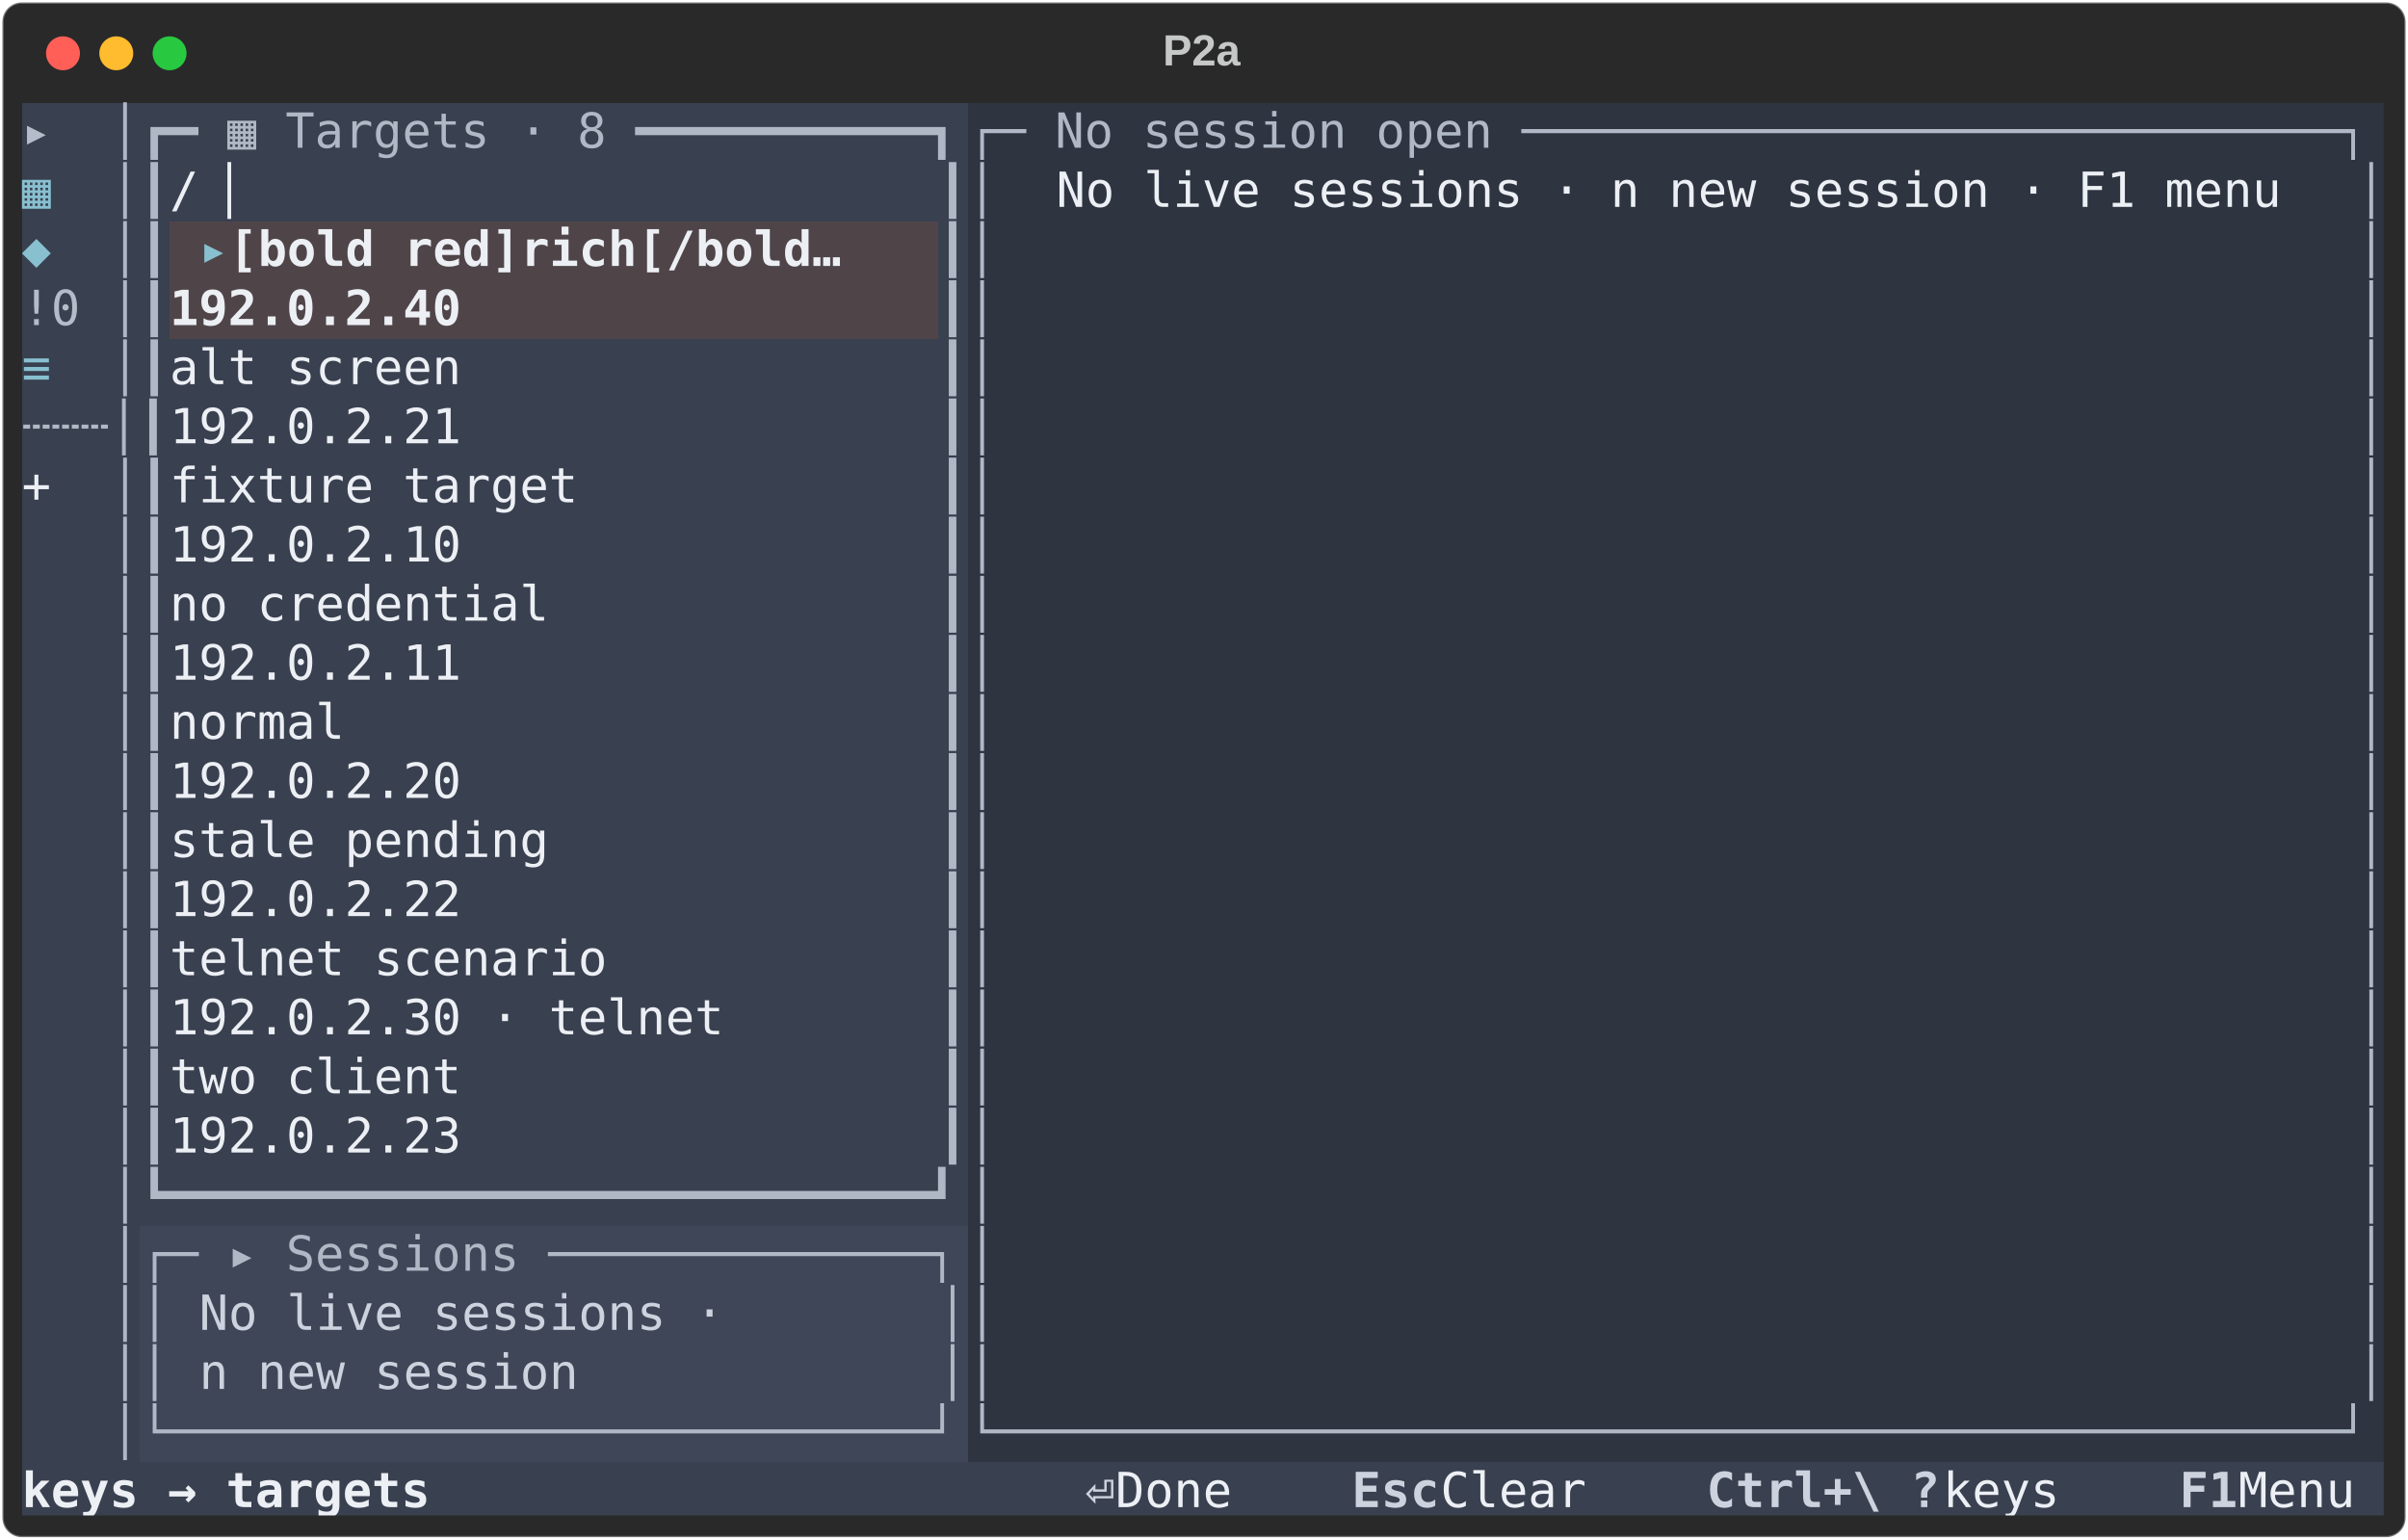
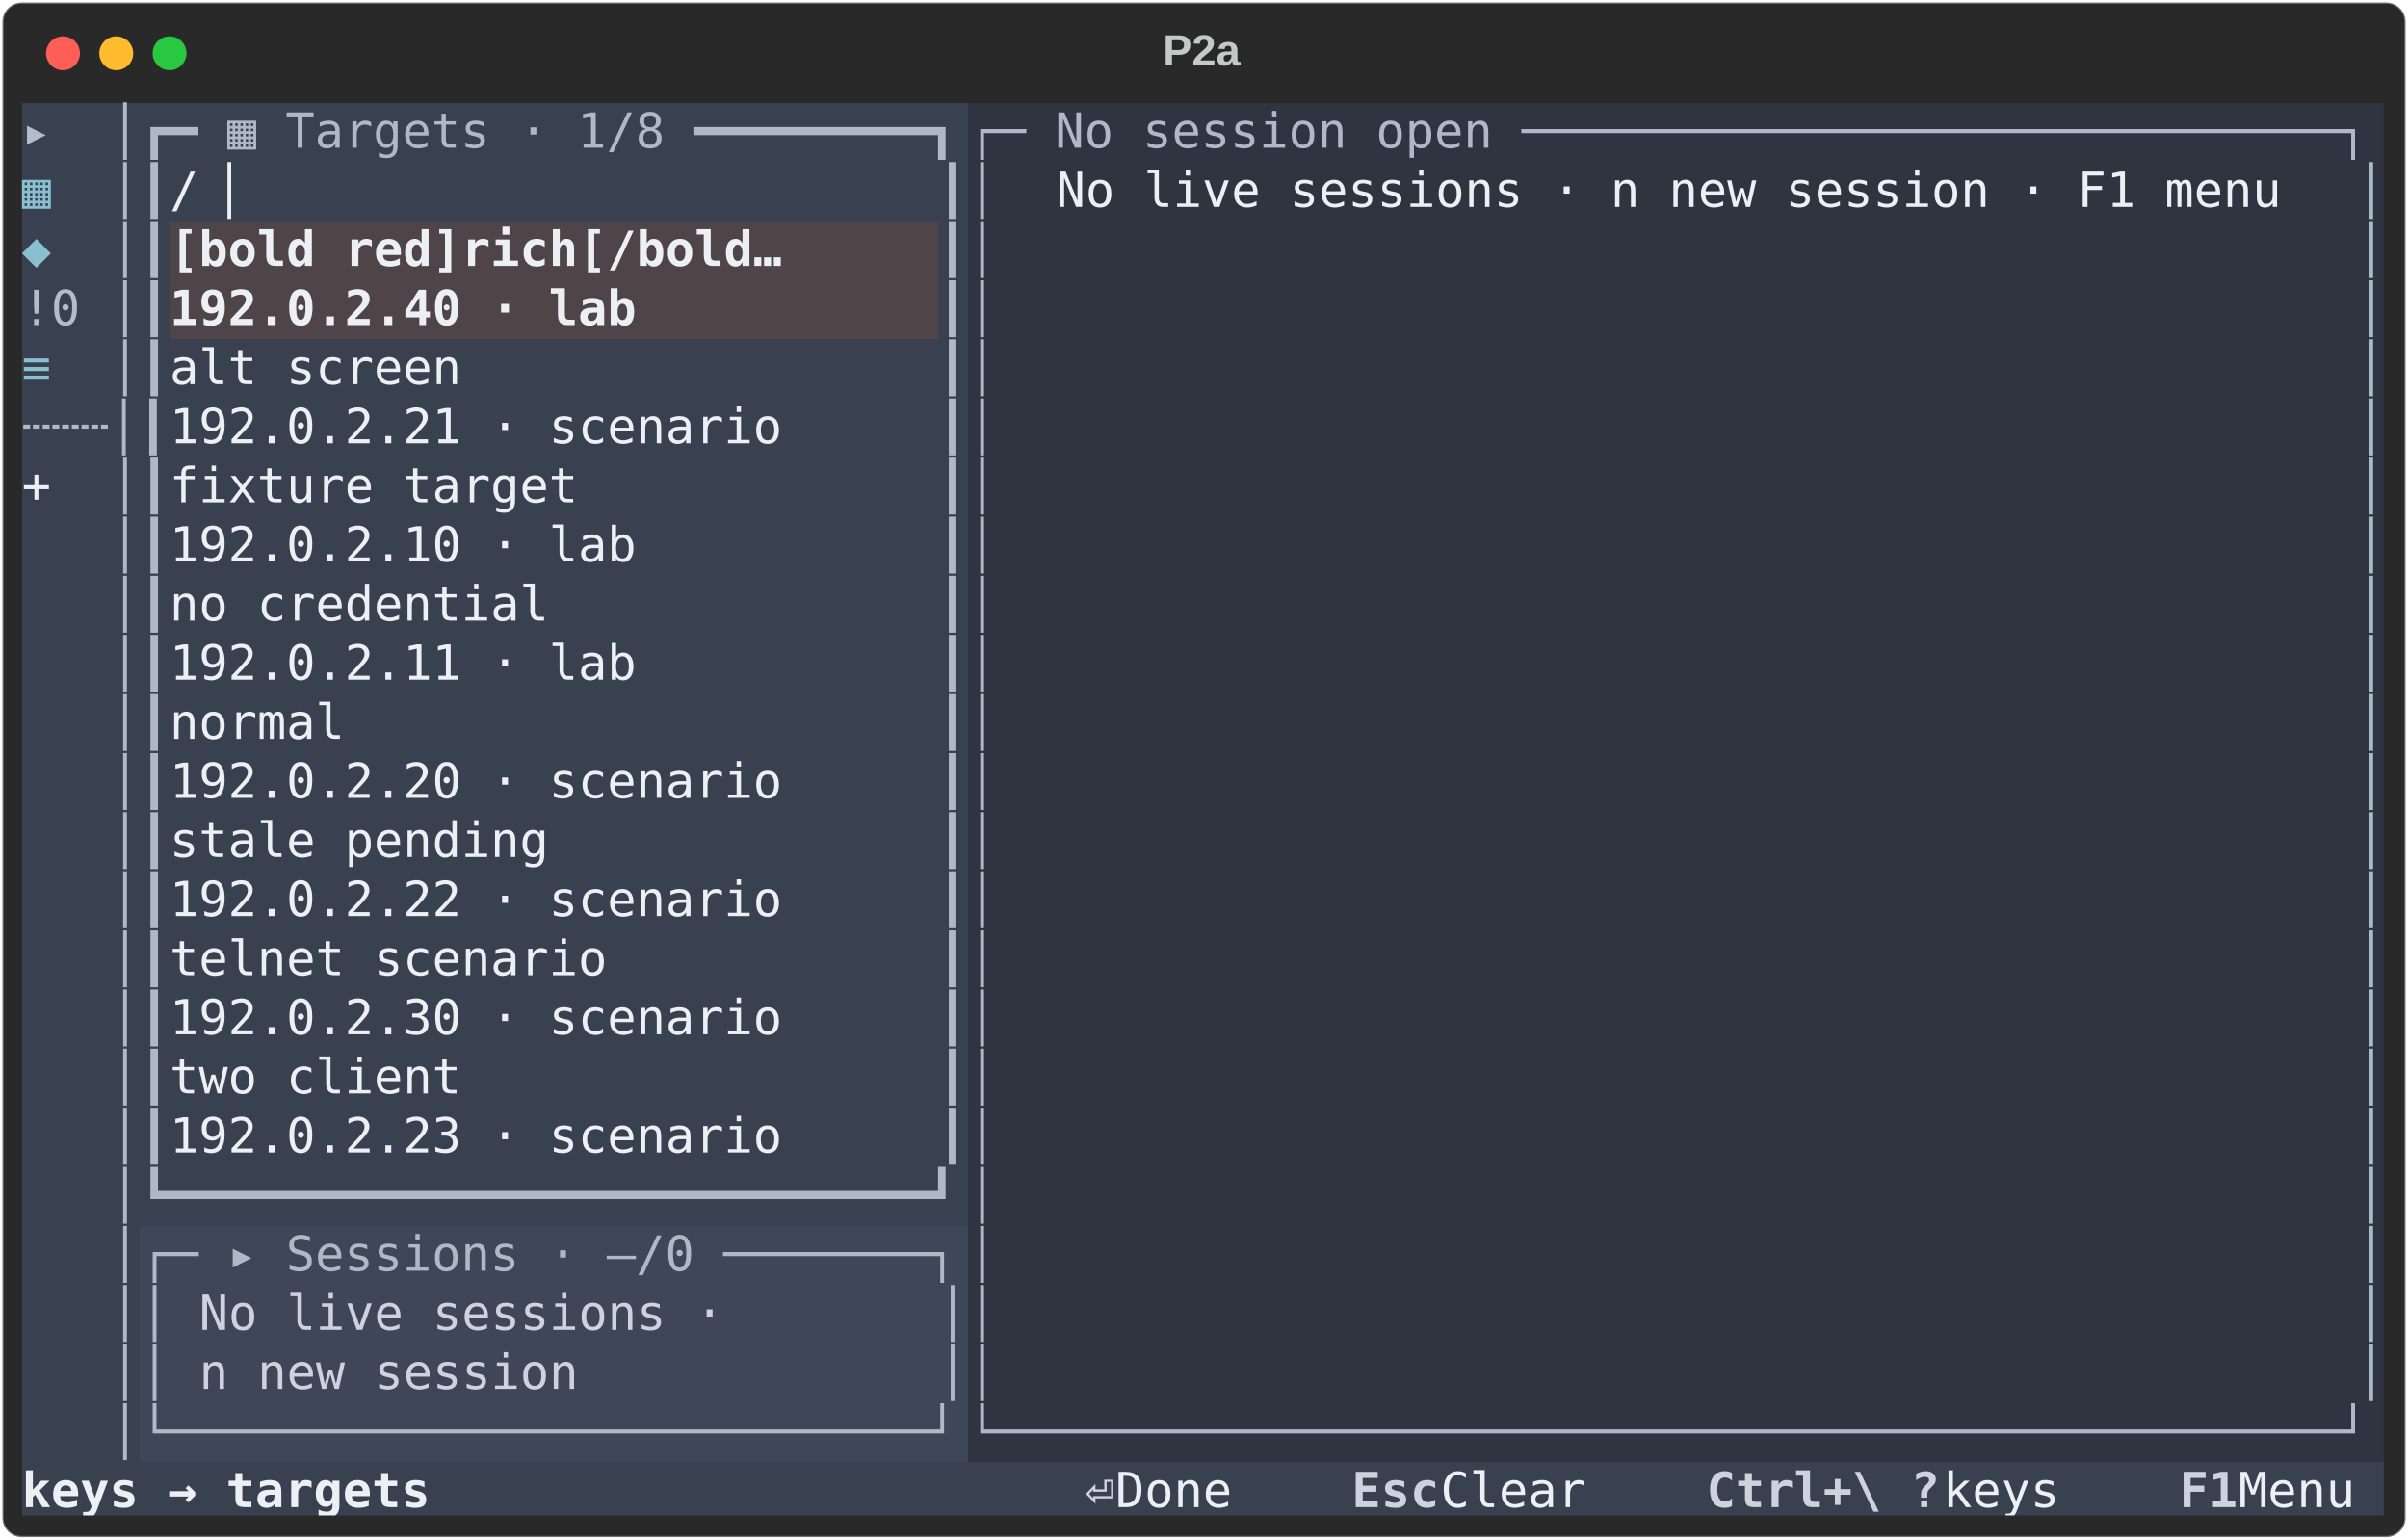
<svg xmlns="http://www.w3.org/2000/svg" class="rich-terminal" viewBox="0 0 994 635.6">
  <style>

    @font-face {
        font-family: "Fira Code";
        src: local("FiraCode-Regular"),
                url("https://cdnjs.cloudflare.com/ajax/libs/firacode/6.2.0/woff2/FiraCode-Regular.woff2") format("woff2"),
                url("https://cdnjs.cloudflare.com/ajax/libs/firacode/6.2.0/woff/FiraCode-Regular.woff") format("woff");
        font-style: normal;
        font-weight: 400;
    }
    @font-face {
        font-family: "Fira Code";
        src: local("FiraCode-Bold"),
                url("https://cdnjs.cloudflare.com/ajax/libs/firacode/6.2.0/woff2/FiraCode-Bold.woff2") format("woff2"),
                url("https://cdnjs.cloudflare.com/ajax/libs/firacode/6.2.0/woff/FiraCode-Bold.woff") format("woff");
        font-style: bold;
        font-weight: 700;
    }

    .terminal-p2a-matrix {
        font-family: Fira Code, monospace;
        font-size: 20px;
        line-height: 24.4px;
        font-variant-east-asian: full-width;
    }

    .terminal-p2a-title {
        font-size: 18px;
        font-weight: bold;
        font-family: arial;
    }

    .terminal-p2a-r1 { fill: #b4bcca }
.terminal-p2a-r2 { fill: #eceff4 }
.terminal-p2a-r3 { fill: #b0b8c6 }
.terminal-p2a-r4 { fill: #c5c8c6 }
.terminal-p2a-r5 { fill: #88c0d0 }
.terminal-p2a-r6 { fill: #eceff4;font-weight: bold }
- .terminal-p2a-r7 { fill: #88c0d0;font-weight: bold }
- .terminal-p2a-r8 { fill: #cdd3de }
- .terminal-p2a-r9 { fill: #cdd3de;font-weight: bold }
+ .terminal-p2a-r7 { fill: #cdd3de }
+ .terminal-p2a-r8 { fill: #cdd3de;font-weight: bold }
    </style>
  <defs>
    <clipPath id="terminal-p2a-clip-terminal">
      <rect x="0" y="0" width="975.0" height="584.6" />
    </clipPath>
    <clipPath id="terminal-p2a-line-0">
      <rect x="0" y="1.5" width="976" height="24.65" />
    </clipPath>
    <clipPath id="terminal-p2a-line-1">
      <rect x="0" y="25.9" width="976" height="24.65" />
    </clipPath>
    <clipPath id="terminal-p2a-line-2">
      <rect x="0" y="50.3" width="976" height="24.65" />
    </clipPath>
    <clipPath id="terminal-p2a-line-3">
      <rect x="0" y="74.7" width="976" height="24.65" />
    </clipPath>
    <clipPath id="terminal-p2a-line-4">
      <rect x="0" y="99.1" width="976" height="24.65" />
    </clipPath>
    <clipPath id="terminal-p2a-line-5">
      <rect x="0" y="123.5" width="976" height="24.65" />
    </clipPath>
    <clipPath id="terminal-p2a-line-6">
      <rect x="0" y="147.9" width="976" height="24.65" />
    </clipPath>
    <clipPath id="terminal-p2a-line-7">
      <rect x="0" y="172.3" width="976" height="24.65" />
    </clipPath>
    <clipPath id="terminal-p2a-line-8">
      <rect x="0" y="196.7" width="976" height="24.65" />
    </clipPath>
    <clipPath id="terminal-p2a-line-9">
      <rect x="0" y="221.1" width="976" height="24.65" />
    </clipPath>
    <clipPath id="terminal-p2a-line-10">
      <rect x="0" y="245.5" width="976" height="24.65" />
    </clipPath>
    <clipPath id="terminal-p2a-line-11">
      <rect x="0" y="269.9" width="976" height="24.65" />
    </clipPath>
    <clipPath id="terminal-p2a-line-12">
      <rect x="0" y="294.3" width="976" height="24.65" />
    </clipPath>
    <clipPath id="terminal-p2a-line-13">
      <rect x="0" y="318.7" width="976" height="24.65" />
    </clipPath>
    <clipPath id="terminal-p2a-line-14">
      <rect x="0" y="343.1" width="976" height="24.65" />
    </clipPath>
    <clipPath id="terminal-p2a-line-15">
      <rect x="0" y="367.5" width="976" height="24.65" />
    </clipPath>
    <clipPath id="terminal-p2a-line-16">
      <rect x="0" y="391.9" width="976" height="24.65" />
    </clipPath>
    <clipPath id="terminal-p2a-line-17">
      <rect x="0" y="416.3" width="976" height="24.65" />
    </clipPath>
    <clipPath id="terminal-p2a-line-18">
      <rect x="0" y="440.7" width="976" height="24.65" />
    </clipPath>
    <clipPath id="terminal-p2a-line-19">
      <rect x="0" y="465.1" width="976" height="24.65" />
    </clipPath>
    <clipPath id="terminal-p2a-line-20">
      <rect x="0" y="489.5" width="976" height="24.65" />
    </clipPath>
    <clipPath id="terminal-p2a-line-21">
      <rect x="0" y="513.9" width="976" height="24.65" />
    </clipPath>
    <clipPath id="terminal-p2a-line-22">
      <rect x="0" y="538.3" width="976" height="24.65" />
    </clipPath>
  </defs>
  <rect fill="#292929" stroke="rgba(255,255,255,0.35)" stroke-width="1" x="1" y="1" width="992" height="633.6" rx="8" />
  <text class="terminal-p2a-title" fill="#c5c8c6" text-anchor="middle" x="496" y="27">P2a</text>
  <g transform="translate(26,22)">
    <circle cx="0" cy="0" r="7" fill="#ff5f57" />
    <circle cx="22" cy="0" r="7" fill="#febc2e" />
    <circle cx="44" cy="0" r="7" fill="#28c840" />
  </g>
  <g transform="translate(9, 41)" clip-path="url(#terminal-p2a-clip-terminal)">
    <rect fill="#39404f" x="0" y="1.5" width="12.2" height="24.65" shape-rendering="crispEdges" />
    <rect fill="#39404f" x="12.2" y="1.5" width="24.4" height="24.65" shape-rendering="crispEdges" />
    <rect fill="#39404f" x="36.6" y="1.5" width="353.8" height="24.65" shape-rendering="crispEdges" />
    <rect fill="#2e3440" x="390.4" y="1.5" width="585.6" height="24.65" shape-rendering="crispEdges" />
    <rect fill="#39404f" x="0" y="25.9" width="12.2" height="24.65" shape-rendering="crispEdges" />
    <rect fill="#39404f" x="12.2" y="25.9" width="24.4" height="24.65" shape-rendering="crispEdges" />
    <rect fill="#39404f" x="36.6" y="25.9" width="24.4" height="24.65" shape-rendering="crispEdges" />
    <rect fill="#39404f" x="61" y="25.9" width="317.2" height="24.65" shape-rendering="crispEdges" />
    <rect fill="#39404f" x="378.2" y="25.9" width="12.2" height="24.65" shape-rendering="crispEdges" />
    <rect fill="#2e3440" x="390.4" y="25.9" width="12.2" height="24.65" shape-rendering="crispEdges" />
    <rect fill="#2e3440" x="402.6" y="25.9" width="12.2" height="24.65" shape-rendering="crispEdges" />
    <rect fill="#2e3440" x="414.8" y="25.9" width="12.2" height="24.65" shape-rendering="crispEdges" />
    <rect fill="#2e3440" x="427" y="25.9" width="512.4" height="24.65" shape-rendering="crispEdges" />
    <rect fill="#2e3440" x="939.4" y="25.9" width="12.2" height="24.65" shape-rendering="crispEdges" />
    <rect fill="#2e3440" x="951.6" y="25.9" width="12.2" height="24.65" shape-rendering="crispEdges" />
    <rect fill="#2e3440" x="963.8" y="25.9" width="12.2" height="24.65" shape-rendering="crispEdges" />
    <rect fill="#39404f" x="0" y="50.3" width="12.2" height="24.65" shape-rendering="crispEdges" />
    <rect fill="#39404f" x="12.2" y="50.3" width="24.4" height="24.65" shape-rendering="crispEdges" />
    <rect fill="#39404f" x="36.6" y="50.3" width="24.4" height="24.65" shape-rendering="crispEdges" />
-     <rect fill="#4f4549" x="61" y="50.3" width="12.2" height="24.65" shape-rendering="crispEdges" />
-     <rect fill="#4f4549" x="73.2" y="50.3" width="12.2" height="24.65" shape-rendering="crispEdges" />
-     <rect fill="#4f4549" x="85.4" y="50.3" width="292.8" height="24.65" shape-rendering="crispEdges" />
+     <rect fill="#4f4549" x="61" y="50.3" width="317.2" height="24.65" shape-rendering="crispEdges" />
    <rect fill="#39404f" x="378.2" y="50.3" width="12.2" height="24.65" shape-rendering="crispEdges" />
    <rect fill="#2e3440" x="390.4" y="50.3" width="12.2" height="24.65" shape-rendering="crispEdges" />
    <rect fill="#2e3440" x="402.6" y="50.3" width="561.2" height="24.65" shape-rendering="crispEdges" />
    <rect fill="#2e3440" x="963.8" y="50.3" width="12.2" height="24.65" shape-rendering="crispEdges" />
    <rect fill="#39404f" x="0" y="74.7" width="24.4" height="24.65" shape-rendering="crispEdges" />
    <rect fill="#39404f" x="24.4" y="74.7" width="12.2" height="24.65" shape-rendering="crispEdges" />
    <rect fill="#39404f" x="36.6" y="74.7" width="24.4" height="24.65" shape-rendering="crispEdges" />
    <rect fill="#4f4549" x="61" y="74.7" width="317.2" height="24.65" shape-rendering="crispEdges" />
    <rect fill="#39404f" x="378.2" y="74.7" width="12.2" height="24.65" shape-rendering="crispEdges" />
    <rect fill="#2e3440" x="390.4" y="74.7" width="12.2" height="24.65" shape-rendering="crispEdges" />
    <rect fill="#2e3440" x="402.6" y="74.7" width="561.2" height="24.65" shape-rendering="crispEdges" />
    <rect fill="#2e3440" x="963.8" y="74.7" width="12.2" height="24.65" shape-rendering="crispEdges" />
    <rect fill="#39404f" x="0" y="99.1" width="12.2" height="24.65" shape-rendering="crispEdges" />
    <rect fill="#39404f" x="12.2" y="99.1" width="24.4" height="24.65" shape-rendering="crispEdges" />
    <rect fill="#39404f" x="36.6" y="99.1" width="24.4" height="24.65" shape-rendering="crispEdges" />
    <rect fill="#39404f" x="61" y="99.1" width="317.2" height="24.65" shape-rendering="crispEdges" />
    <rect fill="#39404f" x="378.2" y="99.1" width="12.2" height="24.65" shape-rendering="crispEdges" />
    <rect fill="#2e3440" x="390.4" y="99.1" width="12.2" height="24.65" shape-rendering="crispEdges" />
    <rect fill="#2e3440" x="402.6" y="99.1" width="561.2" height="24.65" shape-rendering="crispEdges" />
    <rect fill="#2e3440" x="963.8" y="99.1" width="12.2" height="24.65" shape-rendering="crispEdges" />
    <rect fill="#39404f" x="0" y="123.5" width="61" height="24.65" shape-rendering="crispEdges" />
    <rect fill="#39404f" x="61" y="123.5" width="317.2" height="24.65" shape-rendering="crispEdges" />
    <rect fill="#39404f" x="378.2" y="123.5" width="12.2" height="24.65" shape-rendering="crispEdges" />
    <rect fill="#2e3440" x="390.4" y="123.5" width="12.2" height="24.65" shape-rendering="crispEdges" />
    <rect fill="#2e3440" x="402.6" y="123.5" width="561.2" height="24.65" shape-rendering="crispEdges" />
    <rect fill="#2e3440" x="963.8" y="123.5" width="12.2" height="24.65" shape-rendering="crispEdges" />
    <rect fill="#39404f" x="0" y="147.9" width="36.6" height="24.65" shape-rendering="crispEdges" />
    <rect fill="#39404f" x="36.6" y="147.9" width="24.4" height="24.65" shape-rendering="crispEdges" />
    <rect fill="#39404f" x="61" y="147.9" width="317.2" height="24.65" shape-rendering="crispEdges" />
    <rect fill="#39404f" x="378.2" y="147.9" width="12.2" height="24.65" shape-rendering="crispEdges" />
    <rect fill="#2e3440" x="390.4" y="147.9" width="12.2" height="24.65" shape-rendering="crispEdges" />
    <rect fill="#2e3440" x="402.6" y="147.9" width="561.2" height="24.65" shape-rendering="crispEdges" />
    <rect fill="#2e3440" x="963.8" y="147.9" width="12.2" height="24.65" shape-rendering="crispEdges" />
    <rect fill="#39404f" x="0" y="172.3" width="36.6" height="24.65" shape-rendering="crispEdges" />
    <rect fill="#39404f" x="36.6" y="172.3" width="24.4" height="24.65" shape-rendering="crispEdges" />
    <rect fill="#39404f" x="61" y="172.3" width="317.2" height="24.65" shape-rendering="crispEdges" />
    <rect fill="#39404f" x="378.2" y="172.3" width="12.2" height="24.65" shape-rendering="crispEdges" />
    <rect fill="#2e3440" x="390.4" y="172.3" width="12.2" height="24.65" shape-rendering="crispEdges" />
    <rect fill="#2e3440" x="402.6" y="172.3" width="561.2" height="24.65" shape-rendering="crispEdges" />
    <rect fill="#2e3440" x="963.8" y="172.3" width="12.2" height="24.65" shape-rendering="crispEdges" />
    <rect fill="#39404f" x="0" y="196.7" width="36.6" height="24.65" shape-rendering="crispEdges" />
    <rect fill="#39404f" x="36.6" y="196.7" width="24.4" height="24.65" shape-rendering="crispEdges" />
    <rect fill="#39404f" x="61" y="196.7" width="317.2" height="24.65" shape-rendering="crispEdges" />
    <rect fill="#39404f" x="378.2" y="196.7" width="12.2" height="24.65" shape-rendering="crispEdges" />
    <rect fill="#2e3440" x="390.4" y="196.7" width="12.2" height="24.65" shape-rendering="crispEdges" />
    <rect fill="#2e3440" x="402.6" y="196.7" width="561.2" height="24.65" shape-rendering="crispEdges" />
    <rect fill="#2e3440" x="963.8" y="196.7" width="12.2" height="24.65" shape-rendering="crispEdges" />
    <rect fill="#39404f" x="0" y="221.1" width="36.6" height="24.65" shape-rendering="crispEdges" />
    <rect fill="#39404f" x="36.6" y="221.1" width="24.4" height="24.65" shape-rendering="crispEdges" />
    <rect fill="#39404f" x="61" y="221.1" width="317.2" height="24.65" shape-rendering="crispEdges" />
    <rect fill="#39404f" x="378.2" y="221.1" width="12.2" height="24.65" shape-rendering="crispEdges" />
    <rect fill="#2e3440" x="390.4" y="221.1" width="12.2" height="24.65" shape-rendering="crispEdges" />
    <rect fill="#2e3440" x="402.6" y="221.1" width="561.2" height="24.65" shape-rendering="crispEdges" />
    <rect fill="#2e3440" x="963.8" y="221.1" width="12.2" height="24.65" shape-rendering="crispEdges" />
    <rect fill="#39404f" x="0" y="245.5" width="36.6" height="24.65" shape-rendering="crispEdges" />
    <rect fill="#39404f" x="36.6" y="245.5" width="24.4" height="24.65" shape-rendering="crispEdges" />
    <rect fill="#39404f" x="61" y="245.5" width="317.2" height="24.65" shape-rendering="crispEdges" />
    <rect fill="#39404f" x="378.2" y="245.5" width="12.2" height="24.65" shape-rendering="crispEdges" />
    <rect fill="#2e3440" x="390.4" y="245.5" width="12.2" height="24.65" shape-rendering="crispEdges" />
    <rect fill="#2e3440" x="402.6" y="245.5" width="561.2" height="24.65" shape-rendering="crispEdges" />
    <rect fill="#2e3440" x="963.8" y="245.5" width="12.2" height="24.65" shape-rendering="crispEdges" />
    <rect fill="#39404f" x="0" y="269.9" width="36.6" height="24.65" shape-rendering="crispEdges" />
    <rect fill="#39404f" x="36.6" y="269.9" width="24.4" height="24.65" shape-rendering="crispEdges" />
    <rect fill="#39404f" x="61" y="269.9" width="317.2" height="24.65" shape-rendering="crispEdges" />
    <rect fill="#39404f" x="378.2" y="269.9" width="12.2" height="24.65" shape-rendering="crispEdges" />
    <rect fill="#2e3440" x="390.4" y="269.9" width="12.2" height="24.65" shape-rendering="crispEdges" />
    <rect fill="#2e3440" x="402.6" y="269.9" width="561.2" height="24.65" shape-rendering="crispEdges" />
    <rect fill="#2e3440" x="963.8" y="269.9" width="12.2" height="24.65" shape-rendering="crispEdges" />
    <rect fill="#39404f" x="0" y="294.3" width="36.6" height="24.65" shape-rendering="crispEdges" />
    <rect fill="#39404f" x="36.6" y="294.3" width="24.4" height="24.65" shape-rendering="crispEdges" />
    <rect fill="#39404f" x="61" y="294.3" width="317.2" height="24.65" shape-rendering="crispEdges" />
    <rect fill="#39404f" x="378.2" y="294.3" width="12.2" height="24.65" shape-rendering="crispEdges" />
    <rect fill="#2e3440" x="390.4" y="294.3" width="12.2" height="24.65" shape-rendering="crispEdges" />
    <rect fill="#2e3440" x="402.6" y="294.3" width="561.2" height="24.65" shape-rendering="crispEdges" />
    <rect fill="#2e3440" x="963.8" y="294.3" width="12.2" height="24.65" shape-rendering="crispEdges" />
    <rect fill="#39404f" x="0" y="318.7" width="36.6" height="24.65" shape-rendering="crispEdges" />
    <rect fill="#39404f" x="36.6" y="318.7" width="24.4" height="24.65" shape-rendering="crispEdges" />
    <rect fill="#39404f" x="61" y="318.7" width="317.2" height="24.65" shape-rendering="crispEdges" />
    <rect fill="#39404f" x="378.2" y="318.7" width="12.2" height="24.65" shape-rendering="crispEdges" />
    <rect fill="#2e3440" x="390.4" y="318.7" width="12.2" height="24.65" shape-rendering="crispEdges" />
    <rect fill="#2e3440" x="402.6" y="318.7" width="561.2" height="24.65" shape-rendering="crispEdges" />
    <rect fill="#2e3440" x="963.8" y="318.7" width="12.2" height="24.65" shape-rendering="crispEdges" />
    <rect fill="#39404f" x="0" y="343.1" width="36.6" height="24.65" shape-rendering="crispEdges" />
    <rect fill="#39404f" x="36.6" y="343.1" width="24.4" height="24.65" shape-rendering="crispEdges" />
    <rect fill="#39404f" x="61" y="343.1" width="317.2" height="24.65" shape-rendering="crispEdges" />
    <rect fill="#39404f" x="378.2" y="343.1" width="12.2" height="24.65" shape-rendering="crispEdges" />
    <rect fill="#2e3440" x="390.4" y="343.1" width="12.2" height="24.65" shape-rendering="crispEdges" />
    <rect fill="#2e3440" x="402.6" y="343.1" width="561.2" height="24.65" shape-rendering="crispEdges" />
    <rect fill="#2e3440" x="963.8" y="343.1" width="12.2" height="24.65" shape-rendering="crispEdges" />
    <rect fill="#39404f" x="0" y="367.5" width="36.6" height="24.65" shape-rendering="crispEdges" />
    <rect fill="#39404f" x="36.6" y="367.5" width="24.4" height="24.65" shape-rendering="crispEdges" />
    <rect fill="#39404f" x="61" y="367.5" width="317.2" height="24.65" shape-rendering="crispEdges" />
    <rect fill="#39404f" x="378.2" y="367.5" width="12.2" height="24.65" shape-rendering="crispEdges" />
    <rect fill="#2e3440" x="390.4" y="367.5" width="12.2" height="24.65" shape-rendering="crispEdges" />
    <rect fill="#2e3440" x="402.6" y="367.5" width="561.2" height="24.65" shape-rendering="crispEdges" />
    <rect fill="#2e3440" x="963.8" y="367.5" width="12.2" height="24.65" shape-rendering="crispEdges" />
    <rect fill="#39404f" x="0" y="391.9" width="36.6" height="24.65" shape-rendering="crispEdges" />
    <rect fill="#39404f" x="36.6" y="391.9" width="24.4" height="24.65" shape-rendering="crispEdges" />
    <rect fill="#39404f" x="61" y="391.9" width="317.2" height="24.65" shape-rendering="crispEdges" />
    <rect fill="#39404f" x="378.2" y="391.9" width="12.2" height="24.65" shape-rendering="crispEdges" />
    <rect fill="#2e3440" x="390.4" y="391.9" width="12.2" height="24.65" shape-rendering="crispEdges" />
    <rect fill="#2e3440" x="402.6" y="391.9" width="561.2" height="24.65" shape-rendering="crispEdges" />
    <rect fill="#2e3440" x="963.8" y="391.9" width="12.2" height="24.65" shape-rendering="crispEdges" />
    <rect fill="#39404f" x="0" y="416.3" width="36.6" height="24.65" shape-rendering="crispEdges" />
    <rect fill="#39404f" x="36.6" y="416.3" width="24.4" height="24.65" shape-rendering="crispEdges" />
    <rect fill="#39404f" x="61" y="416.3" width="317.2" height="24.65" shape-rendering="crispEdges" />
    <rect fill="#39404f" x="378.2" y="416.3" width="12.2" height="24.65" shape-rendering="crispEdges" />
    <rect fill="#2e3440" x="390.4" y="416.3" width="12.2" height="24.65" shape-rendering="crispEdges" />
    <rect fill="#2e3440" x="402.6" y="416.3" width="561.2" height="24.65" shape-rendering="crispEdges" />
    <rect fill="#2e3440" x="963.8" y="416.3" width="12.2" height="24.65" shape-rendering="crispEdges" />
    <rect fill="#39404f" x="0" y="440.7" width="36.6" height="24.65" shape-rendering="crispEdges" />
    <rect fill="#39404f" x="36.6" y="440.7" width="353.8" height="24.65" shape-rendering="crispEdges" />
    <rect fill="#2e3440" x="390.4" y="440.7" width="12.2" height="24.65" shape-rendering="crispEdges" />
    <rect fill="#2e3440" x="402.6" y="440.7" width="561.2" height="24.65" shape-rendering="crispEdges" />
    <rect fill="#2e3440" x="963.8" y="440.7" width="12.2" height="24.65" shape-rendering="crispEdges" />
    <rect fill="#39404f" x="0" y="465.1" width="36.6" height="24.65" shape-rendering="crispEdges" />
    <rect fill="#39404f" x="36.6" y="465.1" width="12.2" height="24.65" shape-rendering="crispEdges" />
    <rect fill="#3f4657" x="48.8" y="465.1" width="341.6" height="24.65" shape-rendering="crispEdges" />
    <rect fill="#2e3440" x="390.4" y="465.1" width="12.2" height="24.65" shape-rendering="crispEdges" />
    <rect fill="#2e3440" x="402.6" y="465.1" width="561.2" height="24.65" shape-rendering="crispEdges" />
    <rect fill="#2e3440" x="963.8" y="465.1" width="12.2" height="24.65" shape-rendering="crispEdges" />
    <rect fill="#39404f" x="0" y="489.5" width="36.6" height="24.65" shape-rendering="crispEdges" />
    <rect fill="#39404f" x="36.6" y="489.5" width="12.2" height="24.65" shape-rendering="crispEdges" />
    <rect fill="#3f4657" x="48.8" y="489.5" width="12.2" height="24.65" shape-rendering="crispEdges" />
    <rect fill="#3f4657" x="61" y="489.5" width="12.2" height="24.65" shape-rendering="crispEdges" />
    <rect fill="#3f4657" x="73.2" y="489.5" width="292.8" height="24.65" shape-rendering="crispEdges" />
    <rect fill="#3f4657" x="366" y="489.5" width="12.2" height="24.65" shape-rendering="crispEdges" />
    <rect fill="#3f4657" x="378.2" y="489.5" width="12.2" height="24.65" shape-rendering="crispEdges" />
    <rect fill="#2e3440" x="390.4" y="489.5" width="12.2" height="24.65" shape-rendering="crispEdges" />
    <rect fill="#2e3440" x="402.6" y="489.5" width="561.2" height="24.65" shape-rendering="crispEdges" />
    <rect fill="#2e3440" x="963.8" y="489.5" width="12.2" height="24.65" shape-rendering="crispEdges" />
    <rect fill="#39404f" x="0" y="513.9" width="36.6" height="24.65" shape-rendering="crispEdges" />
    <rect fill="#39404f" x="36.6" y="513.9" width="12.2" height="24.65" shape-rendering="crispEdges" />
    <rect fill="#3f4657" x="48.8" y="513.9" width="12.2" height="24.65" shape-rendering="crispEdges" />
    <rect fill="#3f4657" x="61" y="513.9" width="12.2" height="24.65" shape-rendering="crispEdges" />
    <rect fill="#3f4657" x="73.2" y="513.9" width="292.8" height="24.65" shape-rendering="crispEdges" />
    <rect fill="#3f4657" x="366" y="513.9" width="12.2" height="24.65" shape-rendering="crispEdges" />
    <rect fill="#3f4657" x="378.2" y="513.9" width="12.2" height="24.65" shape-rendering="crispEdges" />
    <rect fill="#2e3440" x="390.4" y="513.9" width="12.2" height="24.65" shape-rendering="crispEdges" />
    <rect fill="#2e3440" x="402.6" y="513.9" width="561.2" height="24.65" shape-rendering="crispEdges" />
    <rect fill="#2e3440" x="963.8" y="513.9" width="12.2" height="24.65" shape-rendering="crispEdges" />
    <rect fill="#39404f" x="0" y="538.3" width="36.6" height="24.65" shape-rendering="crispEdges" />
    <rect fill="#39404f" x="36.6" y="538.3" width="12.2" height="24.65" shape-rendering="crispEdges" />
    <rect fill="#3f4657" x="48.8" y="538.3" width="341.6" height="24.65" shape-rendering="crispEdges" />
    <rect fill="#2e3440" x="390.4" y="538.3" width="585.6" height="24.65" shape-rendering="crispEdges" />
    <rect fill="#39404f" x="0" y="562.7" width="170.8" height="24.65" shape-rendering="crispEdges" />
    <rect fill="#39404f" x="170.8" y="562.7" width="268.4" height="24.65" shape-rendering="crispEdges" />
    <rect fill="#39404f" x="439.2" y="562.7" width="12.2" height="24.65" shape-rendering="crispEdges" />
    <rect fill="#39404f" x="451.4" y="562.7" width="97.6" height="24.65" shape-rendering="crispEdges" />
    <rect fill="#39404f" x="549" y="562.7" width="36.6" height="24.65" shape-rendering="crispEdges" />
    <rect fill="#39404f" x="585.6" y="562.7" width="109.8" height="24.65" shape-rendering="crispEdges" />
    <rect fill="#39404f" x="695.4" y="562.7" width="97.6" height="24.65" shape-rendering="crispEdges" />
    <rect fill="#39404f" x="793" y="562.7" width="97.6" height="24.65" shape-rendering="crispEdges" />
    <rect fill="#39404f" x="890.6" y="562.7" width="24.4" height="24.65" shape-rendering="crispEdges" />
    <rect fill="#39404f" x="915" y="562.7" width="61" height="24.65" shape-rendering="crispEdges" />
    <g class="terminal-p2a-matrix">
      <text class="terminal-p2a-r1" x="0" y="20" textLength="12.2" clip-path="url(#terminal-p2a-line-0)">▸</text>
-       <text class="terminal-p2a-r3" x="36.6" y="20" textLength="353.8" clip-path="url(#terminal-p2a-line-0)">│┏━ ▦ Targets · 8 ━━━━━━━━━━┓</text>
+       <text class="terminal-p2a-r3" x="36.6" y="20" textLength="353.8" clip-path="url(#terminal-p2a-line-0)">│┏━ ▦ Targets · 1/8 ━━━━━━━━┓</text>
      <text class="terminal-p2a-r3" x="390.4" y="20" textLength="585.6" clip-path="url(#terminal-p2a-line-0)">┌─ No session open ────────────────────────────┐</text>
      <text class="terminal-p2a-r4" x="976" y="20" textLength="12.2" clip-path="url(#terminal-p2a-line-0)">
</text>
      <text class="terminal-p2a-r5" x="0" y="44.4" textLength="12.2" clip-path="url(#terminal-p2a-line-1)">▦</text>
      <text class="terminal-p2a-r3" x="36.6" y="44.4" textLength="24.4" clip-path="url(#terminal-p2a-line-1)">│┃</text>
      <text class="terminal-p2a-r2" x="61" y="44.4" textLength="317.2" clip-path="url(#terminal-p2a-line-1)"> / ▏                      </text>
      <text class="terminal-p2a-r3" x="378.2" y="44.4" textLength="12.2" clip-path="url(#terminal-p2a-line-1)">┃</text>
      <text class="terminal-p2a-r3" x="390.4" y="44.4" textLength="12.2" clip-path="url(#terminal-p2a-line-1)">│</text>
      <text class="terminal-p2a-r2" x="427" y="44.4" textLength="512.4" clip-path="url(#terminal-p2a-line-1)">No live sessions · n new session · F1 menu</text>
      <text class="terminal-p2a-r3" x="963.8" y="44.4" textLength="12.2" clip-path="url(#terminal-p2a-line-1)">│</text>
      <text class="terminal-p2a-r4" x="976" y="44.4" textLength="12.2" clip-path="url(#terminal-p2a-line-1)">
</text>
      <text class="terminal-p2a-r5" x="0" y="68.8" textLength="12.2" clip-path="url(#terminal-p2a-line-2)">◆</text>
      <text class="terminal-p2a-r3" x="36.6" y="68.8" textLength="24.4" clip-path="url(#terminal-p2a-line-2)">│┃</text>
-       <text class="terminal-p2a-r7" x="73.2" y="68.8" textLength="12.2" clip-path="url(#terminal-p2a-line-2)">▸</text>
-       <text class="terminal-p2a-r6" x="85.4" y="68.8" textLength="292.8" clip-path="url(#terminal-p2a-line-2)">[bold red]rich[/bold…   </text>
+       <text class="terminal-p2a-r6" x="61" y="68.8" textLength="317.2" clip-path="url(#terminal-p2a-line-2)">  [bold red]rich[/bold…   </text>
      <text class="terminal-p2a-r3" x="378.2" y="68.8" textLength="12.2" clip-path="url(#terminal-p2a-line-2)">┃</text>
      <text class="terminal-p2a-r3" x="390.4" y="68.8" textLength="12.2" clip-path="url(#terminal-p2a-line-2)">│</text>
      <text class="terminal-p2a-r3" x="963.8" y="68.8" textLength="12.2" clip-path="url(#terminal-p2a-line-2)">│</text>
      <text class="terminal-p2a-r4" x="976" y="68.8" textLength="12.2" clip-path="url(#terminal-p2a-line-2)">
</text>
      <text class="terminal-p2a-r1" x="0" y="93.2" textLength="24.4" clip-path="url(#terminal-p2a-line-3)">!0</text>
      <text class="terminal-p2a-r3" x="36.6" y="93.2" textLength="24.4" clip-path="url(#terminal-p2a-line-3)">│┃</text>
-       <text class="terminal-p2a-r6" x="61" y="93.2" textLength="317.2" clip-path="url(#terminal-p2a-line-3)">  192.0.2.40              </text>
+       <text class="terminal-p2a-r6" x="61" y="93.2" textLength="317.2" clip-path="url(#terminal-p2a-line-3)">  192.0.2.40 · lab        </text>
      <text class="terminal-p2a-r3" x="378.2" y="93.2" textLength="12.2" clip-path="url(#terminal-p2a-line-3)">┃</text>
      <text class="terminal-p2a-r3" x="390.4" y="93.2" textLength="12.2" clip-path="url(#terminal-p2a-line-3)">│</text>
      <text class="terminal-p2a-r3" x="963.8" y="93.2" textLength="12.2" clip-path="url(#terminal-p2a-line-3)">│</text>
      <text class="terminal-p2a-r4" x="976" y="93.2" textLength="12.2" clip-path="url(#terminal-p2a-line-3)">
</text>
      <text class="terminal-p2a-r5" x="0" y="117.6" textLength="12.2" clip-path="url(#terminal-p2a-line-4)">≡</text>
      <text class="terminal-p2a-r3" x="36.6" y="117.6" textLength="24.4" clip-path="url(#terminal-p2a-line-4)">│┃</text>
      <text class="terminal-p2a-r2" x="61" y="117.6" textLength="317.2" clip-path="url(#terminal-p2a-line-4)">  alt screen              </text>
      <text class="terminal-p2a-r3" x="378.2" y="117.6" textLength="12.2" clip-path="url(#terminal-p2a-line-4)">┃</text>
      <text class="terminal-p2a-r3" x="390.4" y="117.6" textLength="12.2" clip-path="url(#terminal-p2a-line-4)">│</text>
      <text class="terminal-p2a-r3" x="963.8" y="117.6" textLength="12.2" clip-path="url(#terminal-p2a-line-4)">│</text>
      <text class="terminal-p2a-r4" x="976" y="117.6" textLength="12.2" clip-path="url(#terminal-p2a-line-4)">
</text>
      <text class="terminal-p2a-r3" x="0" y="142" textLength="61" clip-path="url(#terminal-p2a-line-5)">┄┄┄│┃</text>
-       <text class="terminal-p2a-r2" x="61" y="142" textLength="317.2" clip-path="url(#terminal-p2a-line-5)">  192.0.2.21              </text>
+       <text class="terminal-p2a-r2" x="61" y="142" textLength="317.2" clip-path="url(#terminal-p2a-line-5)">  192.0.2.21 · scenario   </text>
      <text class="terminal-p2a-r3" x="378.2" y="142" textLength="12.2" clip-path="url(#terminal-p2a-line-5)">┃</text>
      <text class="terminal-p2a-r3" x="390.4" y="142" textLength="12.2" clip-path="url(#terminal-p2a-line-5)">│</text>
      <text class="terminal-p2a-r3" x="963.8" y="142" textLength="12.2" clip-path="url(#terminal-p2a-line-5)">│</text>
      <text class="terminal-p2a-r4" x="976" y="142" textLength="12.2" clip-path="url(#terminal-p2a-line-5)">
</text>
      <text class="terminal-p2a-r2" x="0" y="166.4" textLength="36.6" clip-path="url(#terminal-p2a-line-6)">+  </text>
      <text class="terminal-p2a-r3" x="36.6" y="166.4" textLength="24.4" clip-path="url(#terminal-p2a-line-6)">│┃</text>
      <text class="terminal-p2a-r2" x="61" y="166.4" textLength="317.2" clip-path="url(#terminal-p2a-line-6)">  fixture target          </text>
      <text class="terminal-p2a-r3" x="378.2" y="166.4" textLength="12.2" clip-path="url(#terminal-p2a-line-6)">┃</text>
      <text class="terminal-p2a-r3" x="390.4" y="166.4" textLength="12.2" clip-path="url(#terminal-p2a-line-6)">│</text>
      <text class="terminal-p2a-r3" x="963.8" y="166.4" textLength="12.2" clip-path="url(#terminal-p2a-line-6)">│</text>
      <text class="terminal-p2a-r4" x="976" y="166.4" textLength="12.2" clip-path="url(#terminal-p2a-line-6)">
</text>
      <text class="terminal-p2a-r3" x="36.6" y="190.8" textLength="24.4" clip-path="url(#terminal-p2a-line-7)">│┃</text>
-       <text class="terminal-p2a-r2" x="61" y="190.8" textLength="317.2" clip-path="url(#terminal-p2a-line-7)">  192.0.2.10              </text>
+       <text class="terminal-p2a-r2" x="61" y="190.8" textLength="317.2" clip-path="url(#terminal-p2a-line-7)">  192.0.2.10 · lab        </text>
      <text class="terminal-p2a-r3" x="378.2" y="190.8" textLength="12.2" clip-path="url(#terminal-p2a-line-7)">┃</text>
      <text class="terminal-p2a-r3" x="390.4" y="190.8" textLength="12.2" clip-path="url(#terminal-p2a-line-7)">│</text>
      <text class="terminal-p2a-r3" x="963.8" y="190.8" textLength="12.2" clip-path="url(#terminal-p2a-line-7)">│</text>
      <text class="terminal-p2a-r4" x="976" y="190.8" textLength="12.2" clip-path="url(#terminal-p2a-line-7)">
</text>
      <text class="terminal-p2a-r3" x="36.6" y="215.2" textLength="24.4" clip-path="url(#terminal-p2a-line-8)">│┃</text>
      <text class="terminal-p2a-r2" x="61" y="215.2" textLength="317.2" clip-path="url(#terminal-p2a-line-8)">  no credential           </text>
      <text class="terminal-p2a-r3" x="378.2" y="215.2" textLength="12.2" clip-path="url(#terminal-p2a-line-8)">┃</text>
      <text class="terminal-p2a-r3" x="390.4" y="215.2" textLength="12.2" clip-path="url(#terminal-p2a-line-8)">│</text>
      <text class="terminal-p2a-r3" x="963.8" y="215.2" textLength="12.2" clip-path="url(#terminal-p2a-line-8)">│</text>
      <text class="terminal-p2a-r4" x="976" y="215.2" textLength="12.2" clip-path="url(#terminal-p2a-line-8)">
</text>
      <text class="terminal-p2a-r3" x="36.6" y="239.6" textLength="24.4" clip-path="url(#terminal-p2a-line-9)">│┃</text>
-       <text class="terminal-p2a-r2" x="61" y="239.6" textLength="317.2" clip-path="url(#terminal-p2a-line-9)">  192.0.2.11              </text>
+       <text class="terminal-p2a-r2" x="61" y="239.6" textLength="317.2" clip-path="url(#terminal-p2a-line-9)">  192.0.2.11 · lab        </text>
      <text class="terminal-p2a-r3" x="378.2" y="239.6" textLength="12.2" clip-path="url(#terminal-p2a-line-9)">┃</text>
      <text class="terminal-p2a-r3" x="390.4" y="239.6" textLength="12.2" clip-path="url(#terminal-p2a-line-9)">│</text>
      <text class="terminal-p2a-r3" x="963.8" y="239.6" textLength="12.2" clip-path="url(#terminal-p2a-line-9)">│</text>
      <text class="terminal-p2a-r4" x="976" y="239.6" textLength="12.2" clip-path="url(#terminal-p2a-line-9)">
</text>
      <text class="terminal-p2a-r3" x="36.6" y="264" textLength="24.4" clip-path="url(#terminal-p2a-line-10)">│┃</text>
      <text class="terminal-p2a-r2" x="61" y="264" textLength="317.2" clip-path="url(#terminal-p2a-line-10)">  normal                  </text>
      <text class="terminal-p2a-r3" x="378.2" y="264" textLength="12.2" clip-path="url(#terminal-p2a-line-10)">┃</text>
      <text class="terminal-p2a-r3" x="390.4" y="264" textLength="12.2" clip-path="url(#terminal-p2a-line-10)">│</text>
      <text class="terminal-p2a-r3" x="963.8" y="264" textLength="12.2" clip-path="url(#terminal-p2a-line-10)">│</text>
      <text class="terminal-p2a-r4" x="976" y="264" textLength="12.2" clip-path="url(#terminal-p2a-line-10)">
</text>
      <text class="terminal-p2a-r3" x="36.6" y="288.4" textLength="24.4" clip-path="url(#terminal-p2a-line-11)">│┃</text>
-       <text class="terminal-p2a-r2" x="61" y="288.4" textLength="317.2" clip-path="url(#terminal-p2a-line-11)">  192.0.2.20              </text>
+       <text class="terminal-p2a-r2" x="61" y="288.4" textLength="317.2" clip-path="url(#terminal-p2a-line-11)">  192.0.2.20 · scenario   </text>
      <text class="terminal-p2a-r3" x="378.2" y="288.4" textLength="12.2" clip-path="url(#terminal-p2a-line-11)">┃</text>
      <text class="terminal-p2a-r3" x="390.4" y="288.4" textLength="12.2" clip-path="url(#terminal-p2a-line-11)">│</text>
      <text class="terminal-p2a-r3" x="963.8" y="288.4" textLength="12.2" clip-path="url(#terminal-p2a-line-11)">│</text>
      <text class="terminal-p2a-r4" x="976" y="288.4" textLength="12.2" clip-path="url(#terminal-p2a-line-11)">
</text>
      <text class="terminal-p2a-r3" x="36.6" y="312.8" textLength="24.4" clip-path="url(#terminal-p2a-line-12)">│┃</text>
      <text class="terminal-p2a-r2" x="61" y="312.8" textLength="317.2" clip-path="url(#terminal-p2a-line-12)">  stale pending           </text>
      <text class="terminal-p2a-r3" x="378.2" y="312.8" textLength="12.2" clip-path="url(#terminal-p2a-line-12)">┃</text>
      <text class="terminal-p2a-r3" x="390.4" y="312.8" textLength="12.2" clip-path="url(#terminal-p2a-line-12)">│</text>
      <text class="terminal-p2a-r3" x="963.8" y="312.8" textLength="12.2" clip-path="url(#terminal-p2a-line-12)">│</text>
      <text class="terminal-p2a-r4" x="976" y="312.8" textLength="12.2" clip-path="url(#terminal-p2a-line-12)">
</text>
      <text class="terminal-p2a-r3" x="36.6" y="337.2" textLength="24.4" clip-path="url(#terminal-p2a-line-13)">│┃</text>
-       <text class="terminal-p2a-r2" x="61" y="337.2" textLength="317.2" clip-path="url(#terminal-p2a-line-13)">  192.0.2.22              </text>
+       <text class="terminal-p2a-r2" x="61" y="337.2" textLength="317.2" clip-path="url(#terminal-p2a-line-13)">  192.0.2.22 · scenario   </text>
      <text class="terminal-p2a-r3" x="378.2" y="337.2" textLength="12.2" clip-path="url(#terminal-p2a-line-13)">┃</text>
      <text class="terminal-p2a-r3" x="390.4" y="337.2" textLength="12.2" clip-path="url(#terminal-p2a-line-13)">│</text>
      <text class="terminal-p2a-r3" x="963.8" y="337.2" textLength="12.2" clip-path="url(#terminal-p2a-line-13)">│</text>
      <text class="terminal-p2a-r4" x="976" y="337.2" textLength="12.2" clip-path="url(#terminal-p2a-line-13)">
</text>
      <text class="terminal-p2a-r3" x="36.6" y="361.6" textLength="24.4" clip-path="url(#terminal-p2a-line-14)">│┃</text>
      <text class="terminal-p2a-r2" x="61" y="361.6" textLength="317.2" clip-path="url(#terminal-p2a-line-14)">  telnet scenario         </text>
      <text class="terminal-p2a-r3" x="378.2" y="361.6" textLength="12.2" clip-path="url(#terminal-p2a-line-14)">┃</text>
      <text class="terminal-p2a-r3" x="390.4" y="361.6" textLength="12.2" clip-path="url(#terminal-p2a-line-14)">│</text>
      <text class="terminal-p2a-r3" x="963.8" y="361.6" textLength="12.2" clip-path="url(#terminal-p2a-line-14)">│</text>
      <text class="terminal-p2a-r4" x="976" y="361.6" textLength="12.2" clip-path="url(#terminal-p2a-line-14)">
</text>
      <text class="terminal-p2a-r3" x="36.6" y="386" textLength="24.4" clip-path="url(#terminal-p2a-line-15)">│┃</text>
-       <text class="terminal-p2a-r2" x="61" y="386" textLength="317.2" clip-path="url(#terminal-p2a-line-15)">  192.0.2.30 · telnet     </text>
+       <text class="terminal-p2a-r2" x="61" y="386" textLength="317.2" clip-path="url(#terminal-p2a-line-15)">  192.0.2.30 · scenario   </text>
      <text class="terminal-p2a-r3" x="378.2" y="386" textLength="12.2" clip-path="url(#terminal-p2a-line-15)">┃</text>
      <text class="terminal-p2a-r3" x="390.4" y="386" textLength="12.2" clip-path="url(#terminal-p2a-line-15)">│</text>
      <text class="terminal-p2a-r3" x="963.8" y="386" textLength="12.2" clip-path="url(#terminal-p2a-line-15)">│</text>
      <text class="terminal-p2a-r4" x="976" y="386" textLength="12.2" clip-path="url(#terminal-p2a-line-15)">
</text>
      <text class="terminal-p2a-r3" x="36.6" y="410.4" textLength="24.4" clip-path="url(#terminal-p2a-line-16)">│┃</text>
      <text class="terminal-p2a-r2" x="61" y="410.4" textLength="317.2" clip-path="url(#terminal-p2a-line-16)">  two client              </text>
      <text class="terminal-p2a-r3" x="378.2" y="410.4" textLength="12.2" clip-path="url(#terminal-p2a-line-16)">┃</text>
      <text class="terminal-p2a-r3" x="390.4" y="410.4" textLength="12.2" clip-path="url(#terminal-p2a-line-16)">│</text>
      <text class="terminal-p2a-r3" x="963.8" y="410.4" textLength="12.2" clip-path="url(#terminal-p2a-line-16)">│</text>
      <text class="terminal-p2a-r4" x="976" y="410.4" textLength="12.2" clip-path="url(#terminal-p2a-line-16)">
</text>
      <text class="terminal-p2a-r3" x="36.6" y="434.8" textLength="24.4" clip-path="url(#terminal-p2a-line-17)">│┃</text>
-       <text class="terminal-p2a-r2" x="61" y="434.8" textLength="317.2" clip-path="url(#terminal-p2a-line-17)">  192.0.2.23              </text>
+       <text class="terminal-p2a-r2" x="61" y="434.8" textLength="317.2" clip-path="url(#terminal-p2a-line-17)">  192.0.2.23 · scenario   </text>
      <text class="terminal-p2a-r3" x="378.2" y="434.8" textLength="12.2" clip-path="url(#terminal-p2a-line-17)">┃</text>
      <text class="terminal-p2a-r3" x="390.4" y="434.8" textLength="12.2" clip-path="url(#terminal-p2a-line-17)">│</text>
      <text class="terminal-p2a-r3" x="963.8" y="434.8" textLength="12.2" clip-path="url(#terminal-p2a-line-17)">│</text>
      <text class="terminal-p2a-r4" x="976" y="434.8" textLength="12.2" clip-path="url(#terminal-p2a-line-17)">
</text>
      <text class="terminal-p2a-r3" x="36.6" y="459.2" textLength="353.8" clip-path="url(#terminal-p2a-line-18)">│┗━━━━━━━━━━━━━━━━━━━━━━━━━━┛</text>
      <text class="terminal-p2a-r3" x="390.4" y="459.2" textLength="12.2" clip-path="url(#terminal-p2a-line-18)">│</text>
      <text class="terminal-p2a-r3" x="963.8" y="459.2" textLength="12.2" clip-path="url(#terminal-p2a-line-18)">│</text>
      <text class="terminal-p2a-r4" x="976" y="459.2" textLength="12.2" clip-path="url(#terminal-p2a-line-18)">
</text>
      <text class="terminal-p2a-r3" x="36.6" y="483.6" textLength="12.2" clip-path="url(#terminal-p2a-line-19)">│</text>
-       <text class="terminal-p2a-r3" x="48.8" y="483.6" textLength="341.6" clip-path="url(#terminal-p2a-line-19)">┌─ ▸ Sessions ─────────────┐</text>
+       <text class="terminal-p2a-r3" x="48.8" y="483.6" textLength="341.6" clip-path="url(#terminal-p2a-line-19)">┌─ ▸ Sessions · –/0 ───────┐</text>
      <text class="terminal-p2a-r3" x="390.4" y="483.6" textLength="12.2" clip-path="url(#terminal-p2a-line-19)">│</text>
      <text class="terminal-p2a-r3" x="963.8" y="483.6" textLength="12.2" clip-path="url(#terminal-p2a-line-19)">│</text>
      <text class="terminal-p2a-r4" x="976" y="483.6" textLength="12.2" clip-path="url(#terminal-p2a-line-19)">
</text>
      <text class="terminal-p2a-r3" x="36.6" y="508" textLength="12.2" clip-path="url(#terminal-p2a-line-20)">│</text>
      <text class="terminal-p2a-r3" x="48.8" y="508" textLength="12.2" clip-path="url(#terminal-p2a-line-20)">│</text>
-       <text class="terminal-p2a-r8" x="73.2" y="508" textLength="292.8" clip-path="url(#terminal-p2a-line-20)">No live sessions ·      </text>
+       <text class="terminal-p2a-r7" x="73.2" y="508" textLength="292.8" clip-path="url(#terminal-p2a-line-20)">No live sessions ·      </text>
      <text class="terminal-p2a-r3" x="378.2" y="508" textLength="12.2" clip-path="url(#terminal-p2a-line-20)">│</text>
      <text class="terminal-p2a-r3" x="390.4" y="508" textLength="12.2" clip-path="url(#terminal-p2a-line-20)">│</text>
      <text class="terminal-p2a-r3" x="963.8" y="508" textLength="12.2" clip-path="url(#terminal-p2a-line-20)">│</text>
      <text class="terminal-p2a-r4" x="976" y="508" textLength="12.2" clip-path="url(#terminal-p2a-line-20)">
</text>
      <text class="terminal-p2a-r3" x="36.6" y="532.4" textLength="12.2" clip-path="url(#terminal-p2a-line-21)">│</text>
      <text class="terminal-p2a-r3" x="48.8" y="532.4" textLength="12.2" clip-path="url(#terminal-p2a-line-21)">│</text>
-       <text class="terminal-p2a-r8" x="73.2" y="532.4" textLength="292.8" clip-path="url(#terminal-p2a-line-21)">n new session           </text>
+       <text class="terminal-p2a-r7" x="73.2" y="532.4" textLength="292.8" clip-path="url(#terminal-p2a-line-21)">n new session           </text>
      <text class="terminal-p2a-r3" x="378.2" y="532.4" textLength="12.2" clip-path="url(#terminal-p2a-line-21)">│</text>
      <text class="terminal-p2a-r3" x="390.4" y="532.4" textLength="12.2" clip-path="url(#terminal-p2a-line-21)">│</text>
      <text class="terminal-p2a-r3" x="963.8" y="532.4" textLength="12.2" clip-path="url(#terminal-p2a-line-21)">│</text>
      <text class="terminal-p2a-r4" x="976" y="532.4" textLength="12.2" clip-path="url(#terminal-p2a-line-21)">
</text>
      <text class="terminal-p2a-r3" x="36.6" y="556.8" textLength="12.2" clip-path="url(#terminal-p2a-line-22)">│</text>
      <text class="terminal-p2a-r3" x="48.8" y="556.8" textLength="341.6" clip-path="url(#terminal-p2a-line-22)">└──────────────────────────┘</text>
      <text class="terminal-p2a-r3" x="390.4" y="556.8" textLength="585.6" clip-path="url(#terminal-p2a-line-22)">└──────────────────────────────────────────────┘</text>
      <text class="terminal-p2a-r4" x="976" y="556.8" textLength="12.2" clip-path="url(#terminal-p2a-line-22)">
</text>
      <text class="terminal-p2a-r6" x="0" y="581.2" textLength="170.8" clip-path="url(#terminal-p2a-line-23)">keys → targets</text>
-       <text class="terminal-p2a-r9" x="439.2" y="581.2" textLength="12.2" clip-path="url(#terminal-p2a-line-23)">⏎</text>
+       <text class="terminal-p2a-r8" x="439.2" y="581.2" textLength="12.2" clip-path="url(#terminal-p2a-line-23)">⏎</text>
      <text class="terminal-p2a-r2" x="451.4" y="581.2" textLength="97.6" clip-path="url(#terminal-p2a-line-23)"> Done   </text>
-       <text class="terminal-p2a-r9" x="549" y="581.2" textLength="36.6" clip-path="url(#terminal-p2a-line-23)">Esc</text>
+       <text class="terminal-p2a-r8" x="549" y="581.2" textLength="36.6" clip-path="url(#terminal-p2a-line-23)">Esc</text>
      <text class="terminal-p2a-r2" x="585.6" y="581.2" textLength="109.8" clip-path="url(#terminal-p2a-line-23)"> Clear   </text>
-       <text class="terminal-p2a-r9" x="695.4" y="581.2" textLength="97.6" clip-path="url(#terminal-p2a-line-23)">Ctrl+\ ?</text>
+       <text class="terminal-p2a-r8" x="695.4" y="581.2" textLength="97.6" clip-path="url(#terminal-p2a-line-23)">Ctrl+\ ?</text>
      <text class="terminal-p2a-r2" x="793" y="581.2" textLength="97.6" clip-path="url(#terminal-p2a-line-23)"> keys   </text>
-       <text class="terminal-p2a-r9" x="890.6" y="581.2" textLength="24.4" clip-path="url(#terminal-p2a-line-23)">F1</text>
+       <text class="terminal-p2a-r8" x="890.6" y="581.2" textLength="24.4" clip-path="url(#terminal-p2a-line-23)">F1</text>
      <text class="terminal-p2a-r2" x="915" y="581.2" textLength="61" clip-path="url(#terminal-p2a-line-23)"> Menu</text>
    </g>
  </g>
</svg>
